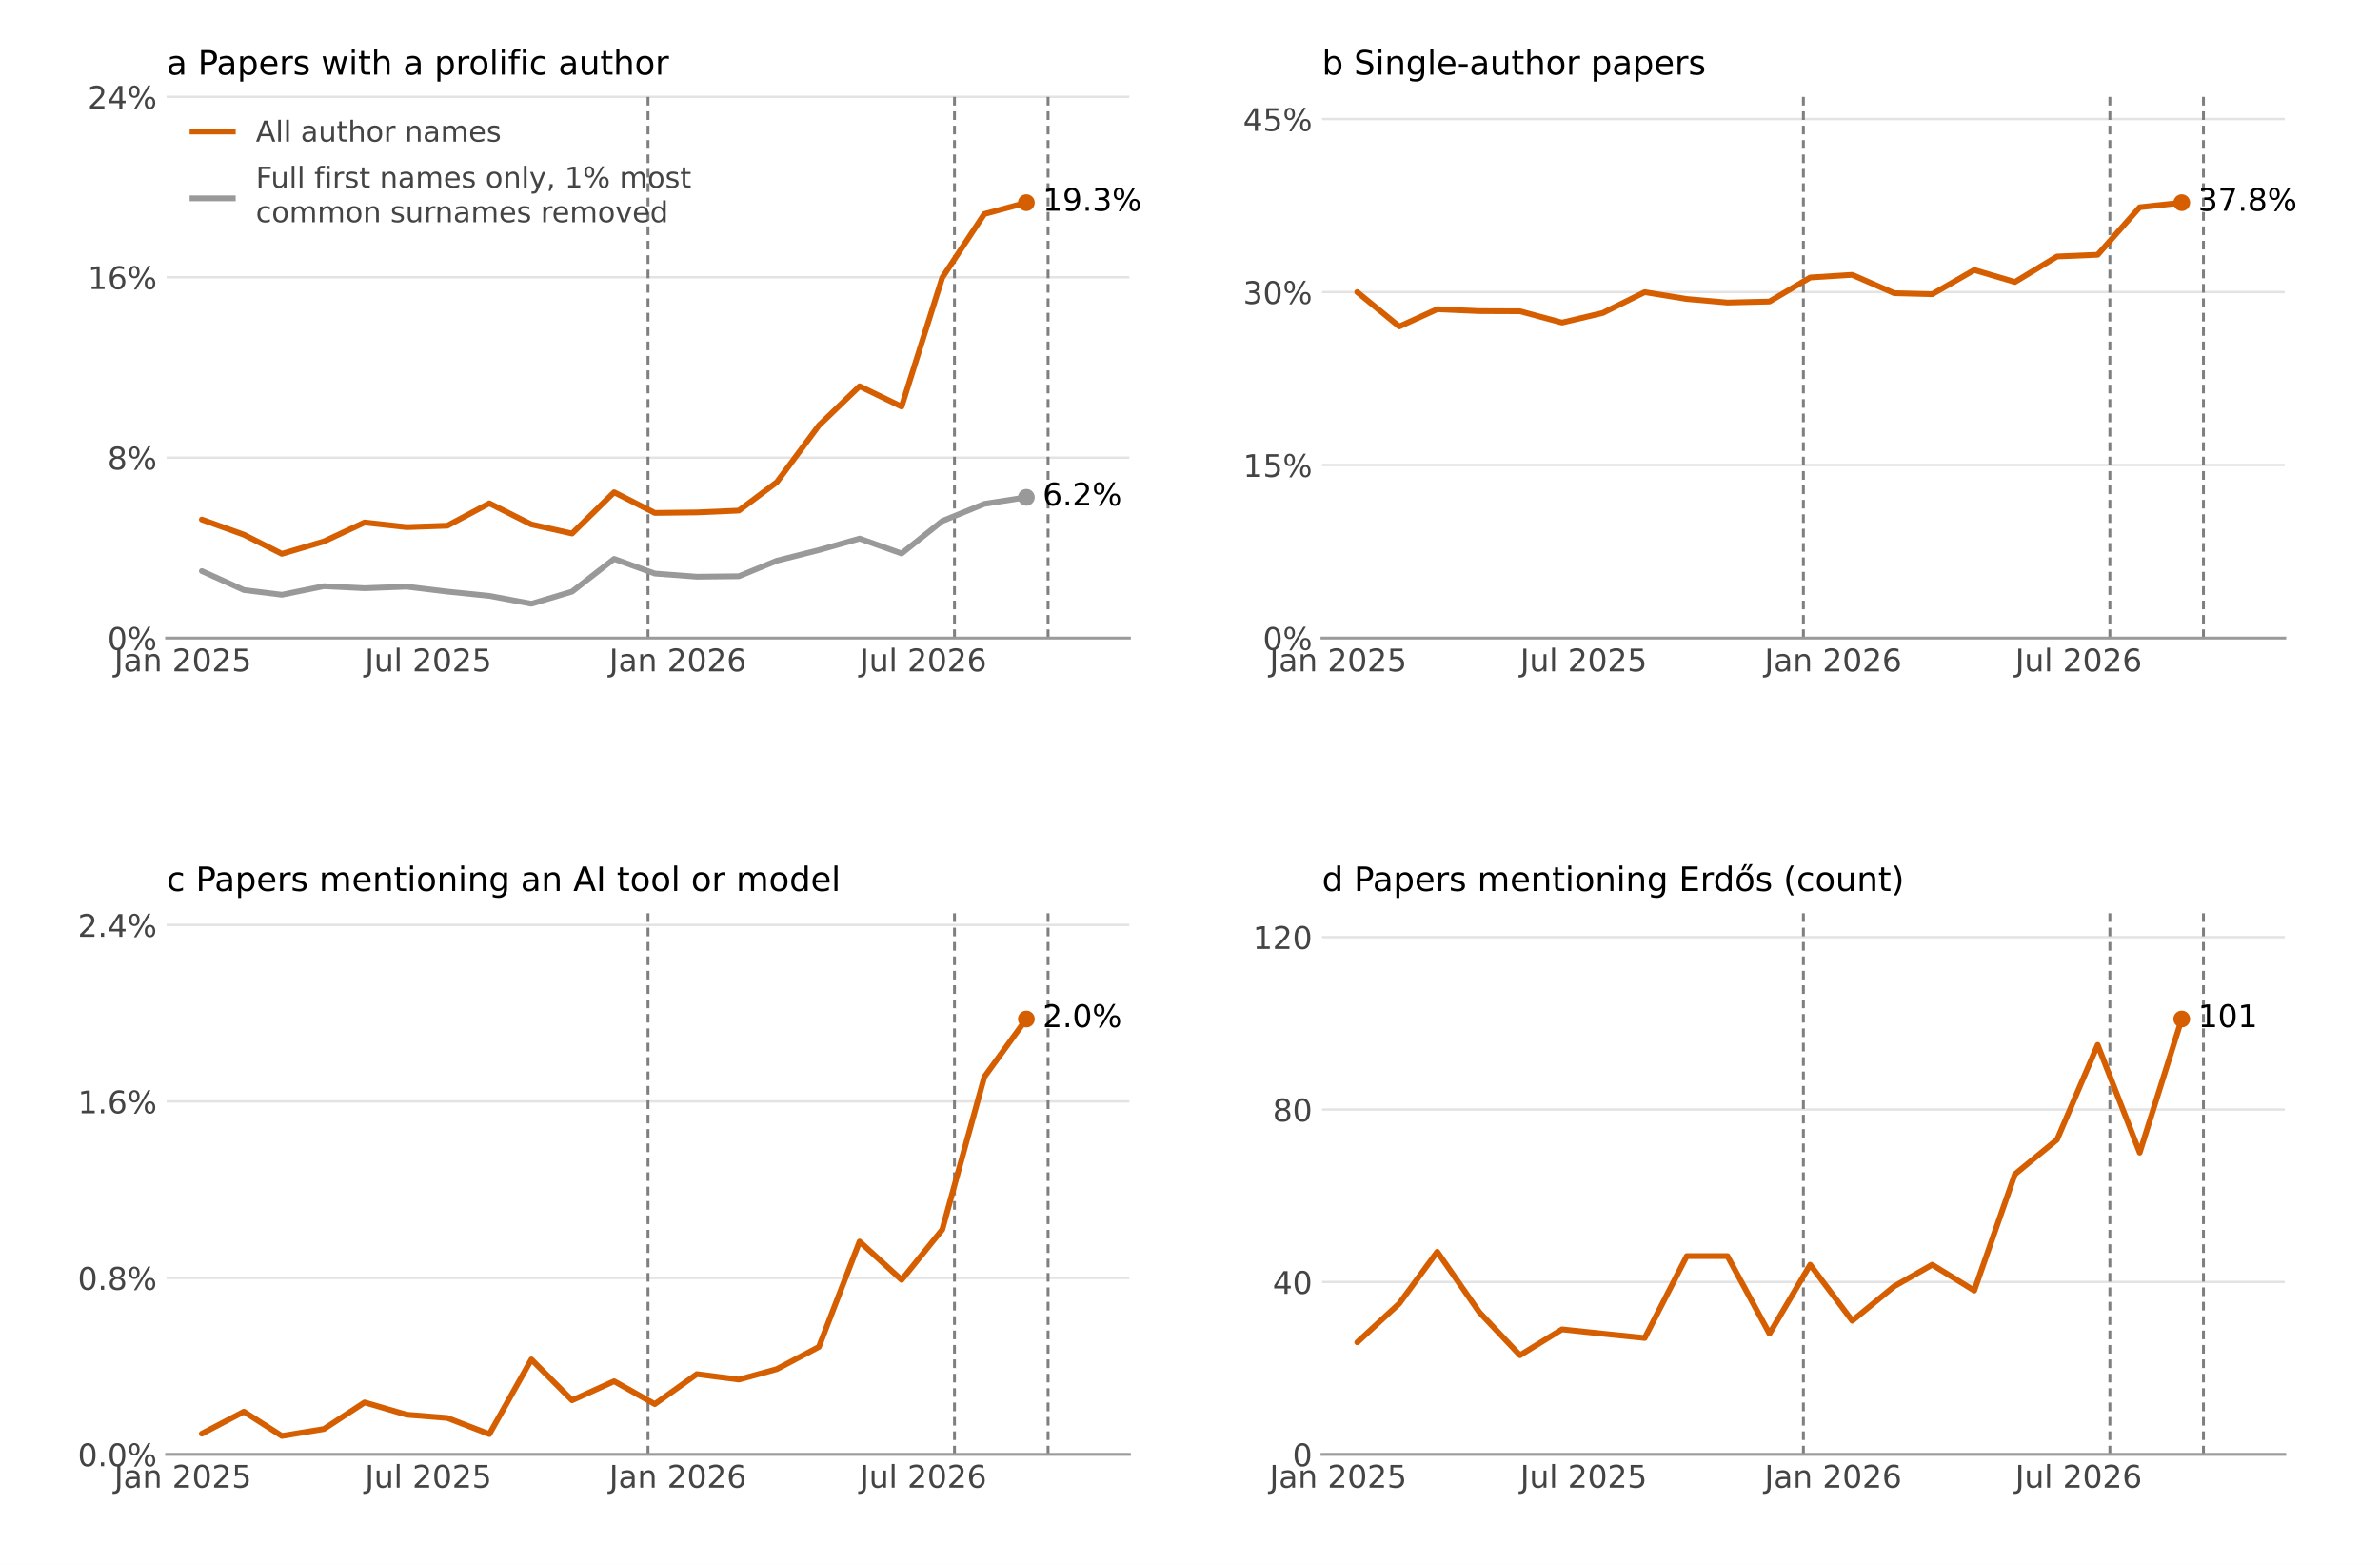
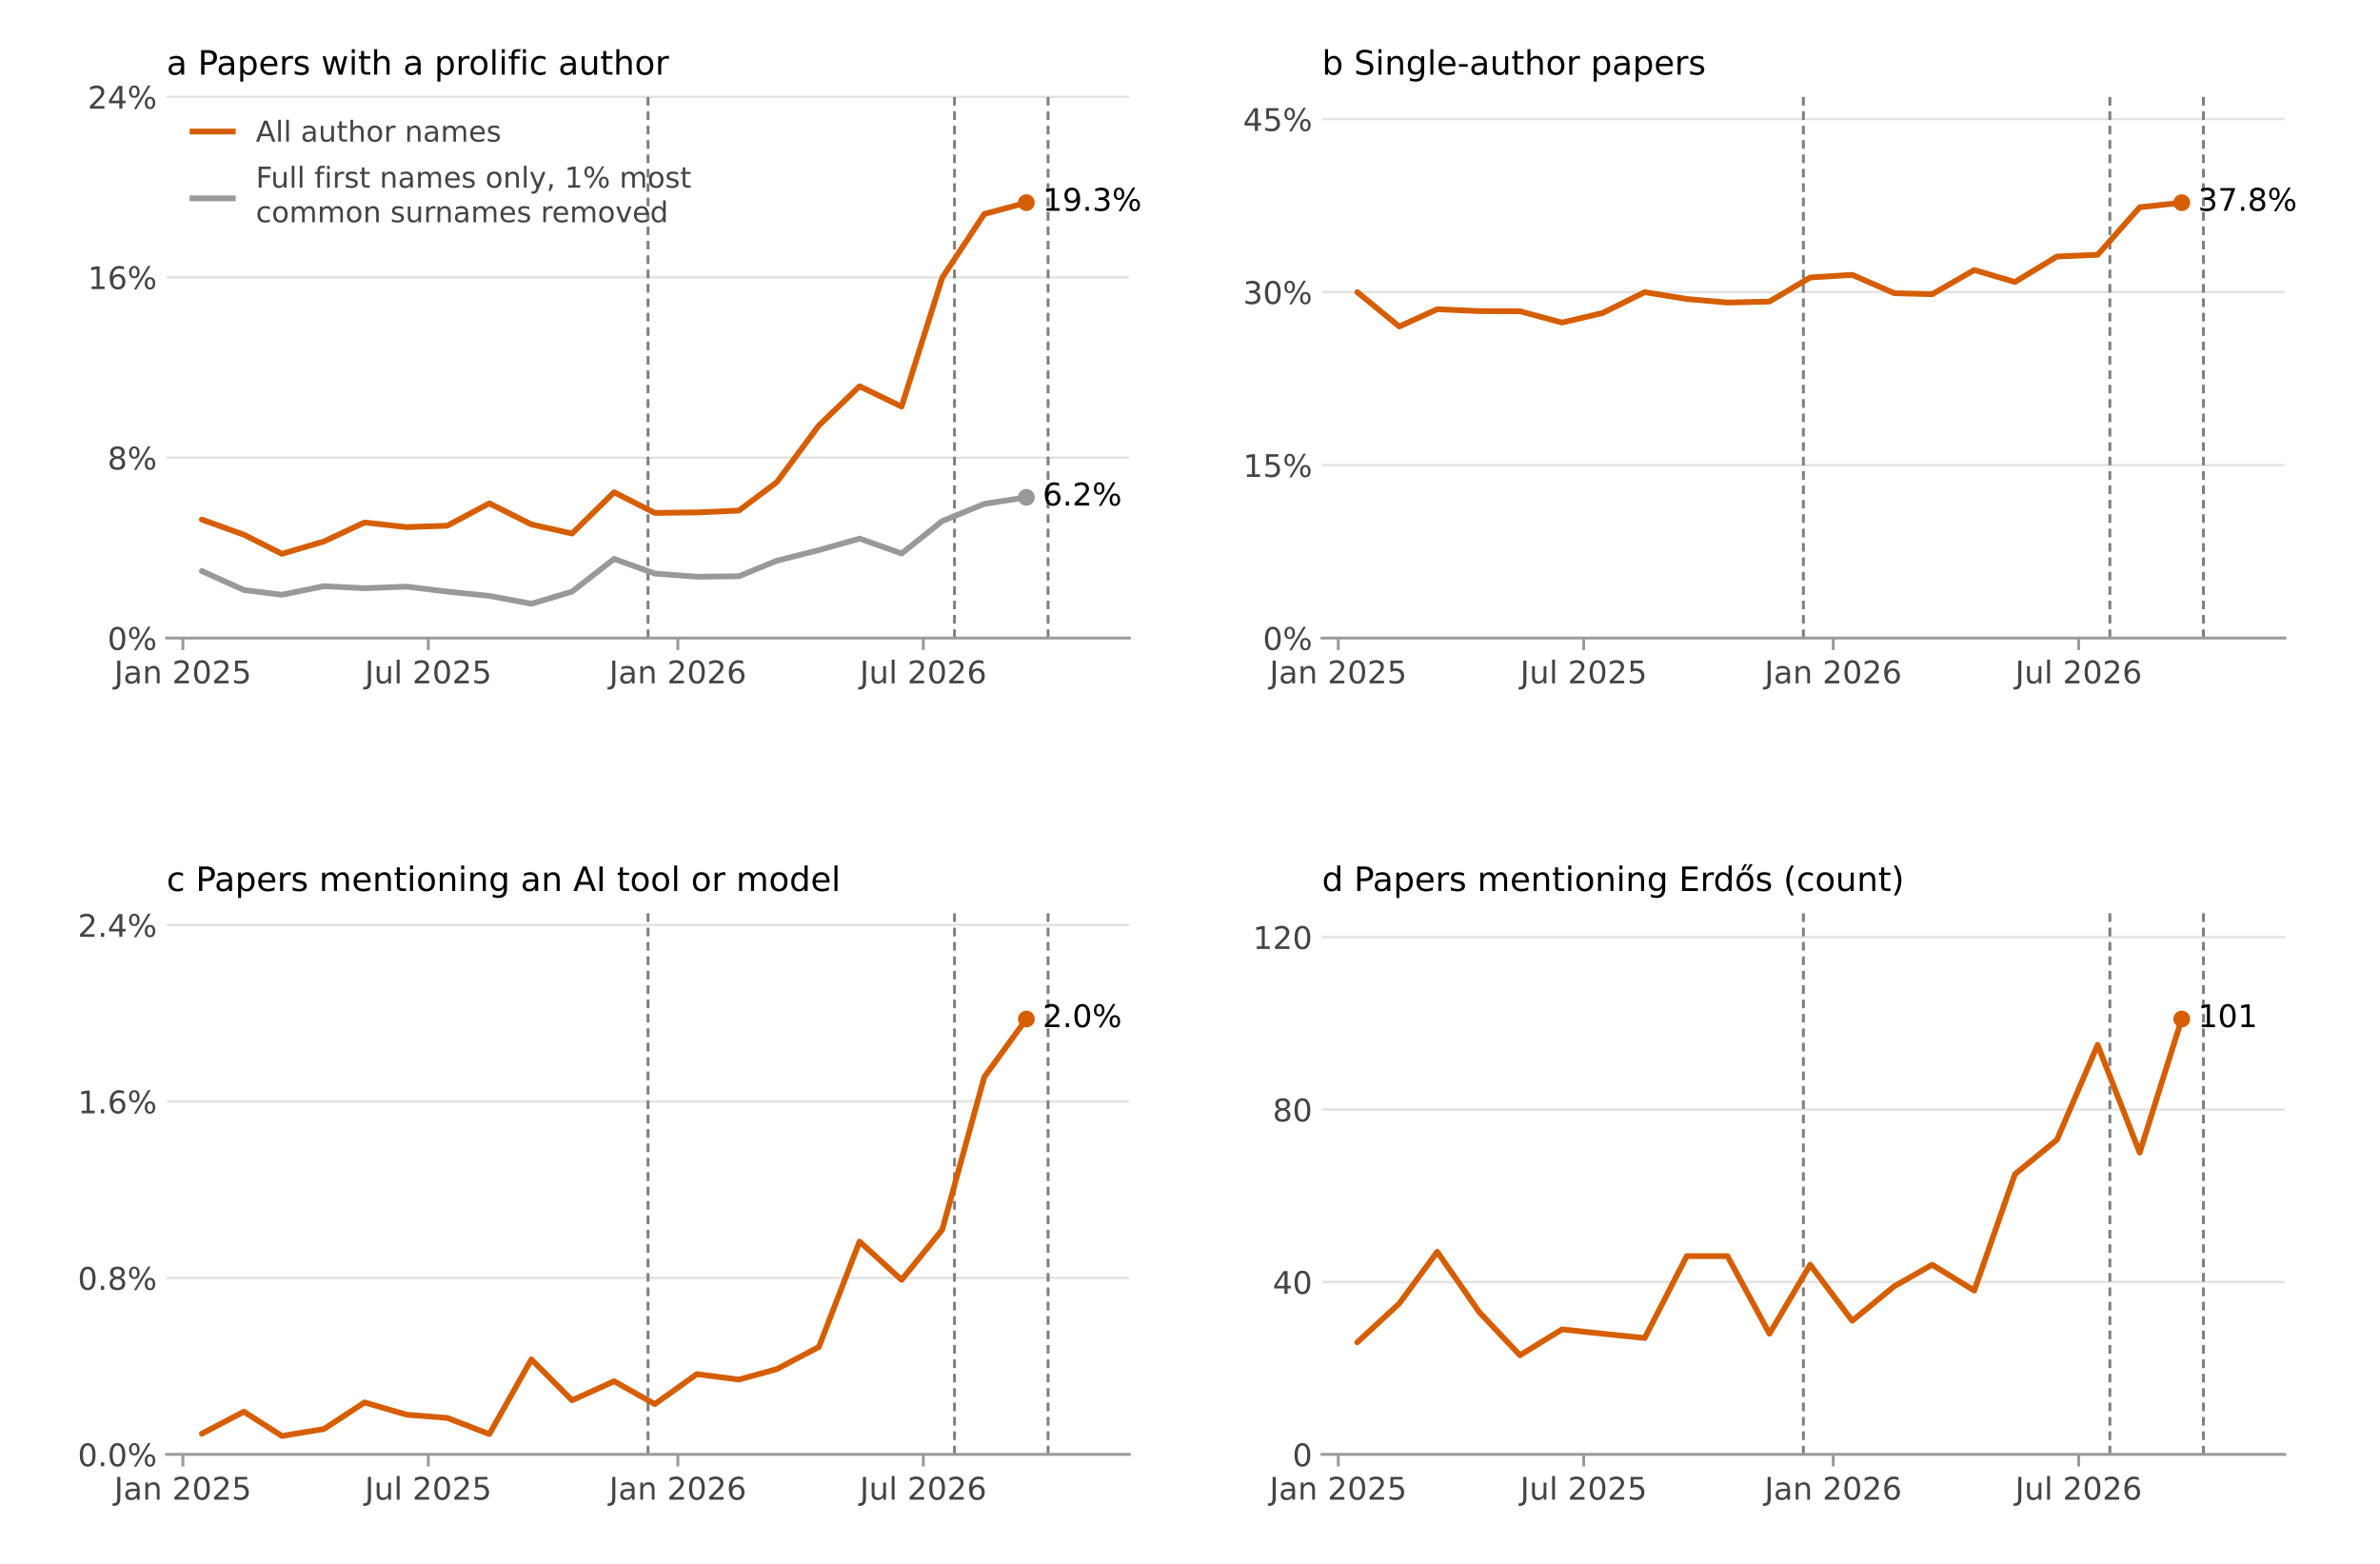
<svg xmlns="http://www.w3.org/2000/svg" xmlns:xlink="http://www.w3.org/1999/xlink" width="496.063pt" height="325.984pt" viewBox="0 0 496.063 325.984" version="1.1">
  <defs>
    <style type="text/css">*{stroke-linejoin: round; stroke-linecap: butt}</style>
  </defs>
  <g id="figure_1">
    <g id="patch_1">
      <path d="M 0 325.984  L 496.063 325.984  L 496.063 0  L 0 0  z " style="fill: #ffffff" />
    </g>
    <g id="axes_1">
      <g id="patch_2">
        <path d="M 34.724 133.002  L 235.404 133.002  L 235.404 19.559  L 34.724 19.559  z " style="fill: #ffffff" />
      </g>
      <g id="matplotlib.axis_1">
        <g id="xtick_1">
-           <g id="line2d_1" />
+           <g id="line2d_1">
+             <defs>
+               <path id="mb145ec603e" d="M 0 0  L 0 2.5  " style="stroke: #9a9a9a; stroke-width: 0.6" />
+             </defs>
+             <g>
+               <use xlink:href="#mb145ec603e" x="38.116" y="133.002" style="fill: #9a9a9a; stroke: #9a9a9a; stroke-width: 0.6" />
+             </g>
+           </g>
          <g id="text_1">
-             <text style="font-size: 6.5px; font-family: 'DejaVu Sans'; text-anchor: middle; fill: #444444" x="38.116" y="139.94" transform="rotate(-0 38.11619 139.9401)">Jan 2025</text>
+             <text style="font-size: 6.5px; font-family: 'DejaVu Sans'; text-anchor: middle; fill: #444444" x="38.116" y="142.44" transform="rotate(-0 38.11619 142.4401)">Jan 2025</text>
          </g>
        </g>
        <g id="xtick_2">
-           <g id="line2d_2" />
+           <g id="line2d_2">
+             <g>
+               <use xlink:href="#mb145ec603e" x="89.275" y="133.002" style="fill: #9a9a9a; stroke: #9a9a9a; stroke-width: 0.6" />
+             </g>
+           </g>
          <g id="text_2">
-             <text style="font-size: 6.5px; font-family: 'DejaVu Sans'; text-anchor: middle; fill: #444444" x="89.275" y="139.941" transform="rotate(-0 89.27546 139.9406)">Jul 2025</text>
+             <text style="font-size: 6.5px; font-family: 'DejaVu Sans'; text-anchor: middle; fill: #444444" x="89.275" y="142.441" transform="rotate(-0 89.27546 142.4406)">Jul 2025</text>
          </g>
        </g>
        <g id="xtick_3">
-           <g id="line2d_3" />
+           <g id="line2d_3">
+             <g>
+               <use xlink:href="#mb145ec603e" x="141.283" y="133.002" style="fill: #9a9a9a; stroke: #9a9a9a; stroke-width: 0.6" />
+             </g>
+           </g>
          <g id="text_3">
-             <text style="font-size: 6.5px; font-family: 'DejaVu Sans'; text-anchor: middle; fill: #444444" x="141.283" y="139.94" transform="rotate(-0 141.2827 139.9401)">Jan 2026</text>
+             <text style="font-size: 6.5px; font-family: 'DejaVu Sans'; text-anchor: middle; fill: #444444" x="141.283" y="142.44" transform="rotate(-0 141.2827 142.4401)">Jan 2026</text>
          </g>
        </g>
        <g id="xtick_4">
-           <g id="line2d_4" />
+           <g id="line2d_4">
+             <g>
+               <use xlink:href="#mb145ec603e" x="192.442" y="133.002" style="fill: #9a9a9a; stroke: #9a9a9a; stroke-width: 0.6" />
+             </g>
+           </g>
          <g id="text_4">
-             <text style="font-size: 6.5px; font-family: 'DejaVu Sans'; text-anchor: middle; fill: #444444" x="192.442" y="139.941" transform="rotate(-0 192.442 139.9406)">Jul 2026</text>
+             <text style="font-size: 6.5px; font-family: 'DejaVu Sans'; text-anchor: middle; fill: #444444" x="192.442" y="142.441" transform="rotate(-0 192.442 142.4406)">Jul 2026</text>
          </g>
        </g>
      </g>
      <g id="matplotlib.axis_2">
        <g id="ytick_1">
          <g id="line2d_5">
-             <path d="M 34.724 133.002  L 235.404 133.002  " clip-path="url(#pfd38fee53c)" style="fill: none; stroke: #e3e3e3; stroke-width: 0.5; stroke-linecap: square" />
+             <path d="M 34.724 133.002  L 235.404 133.002  " clip-path="url(#p2a9b60f272)" style="fill: none; stroke: #e3e3e3; stroke-width: 0.5; stroke-linecap: square" />
          </g>
          <g id="line2d_6" />
          <g id="text_5">
            <text style="font-size: 6.5px; font-family: 'DejaVu Sans'; text-anchor: end; fill: #444444" x="32.724" y="135.471" transform="rotate(-0 32.72441 135.4708)">0%</text>
          </g>
        </g>
        <g id="ytick_2">
          <g id="line2d_7">
-             <path d="M 34.724 95.395  L 235.404 95.395  " clip-path="url(#pfd38fee53c)" style="fill: none; stroke: #e3e3e3; stroke-width: 0.5; stroke-linecap: square" />
+             <path d="M 34.724 95.395  L 235.404 95.395  " clip-path="url(#p2a9b60f272)" style="fill: none; stroke: #e3e3e3; stroke-width: 0.5; stroke-linecap: square" />
          </g>
          <g id="line2d_8" />
          <g id="text_6">
            <text style="font-size: 6.5px; font-family: 'DejaVu Sans'; text-anchor: end; fill: #444444" x="32.724" y="97.865" transform="rotate(-0 32.72441 97.86469)">8%</text>
          </g>
        </g>
        <g id="ytick_3">
          <g id="line2d_9">
-             <path d="M 34.724 57.789  L 235.404 57.789  " clip-path="url(#pfd38fee53c)" style="fill: none; stroke: #e3e3e3; stroke-width: 0.5; stroke-linecap: square" />
+             <path d="M 34.724 57.789  L 235.404 57.789  " clip-path="url(#p2a9b60f272)" style="fill: none; stroke: #e3e3e3; stroke-width: 0.5; stroke-linecap: square" />
          </g>
          <g id="line2d_10" />
          <g id="text_7">
            <text style="font-size: 6.5px; font-family: 'DejaVu Sans'; text-anchor: end; fill: #444444" x="32.724" y="60.259" transform="rotate(-0 32.72441 60.25856)">16%</text>
          </g>
        </g>
        <g id="ytick_4">
          <g id="line2d_11">
-             <path d="M 34.724 20.183  L 235.404 20.183  " clip-path="url(#pfd38fee53c)" style="fill: none; stroke: #e3e3e3; stroke-width: 0.5; stroke-linecap: square" />
+             <path d="M 34.724 20.183  L 235.404 20.183  " clip-path="url(#p2a9b60f272)" style="fill: none; stroke: #e3e3e3; stroke-width: 0.5; stroke-linecap: square" />
          </g>
          <g id="line2d_12" />
          <g id="text_8">
            <text style="font-size: 6.5px; font-family: 'DejaVu Sans'; text-anchor: end; fill: #444444" x="32.724" y="22.652" transform="rotate(-0 32.72441 22.65244)">24%</text>
          </g>
        </g>
      </g>
      <g id="line2d_13">
-         <path d="M 135.064 133.002  L 135.064 19.559  " clip-path="url(#pfd38fee53c)" style="fill: none; stroke-dasharray: 1.8,1.2; stroke-dashoffset: 0; stroke: #7f7f7f; stroke-width: 0.6" />
+         <path d="M 135.064 133.002  L 135.064 19.559  " clip-path="url(#p2a9b60f272)" style="fill: none; stroke-dasharray: 1.8,1.2; stroke-dashoffset: 0; stroke: #7f7f7f; stroke-width: 0.6" />
      </g>
      <g id="line2d_14">
-         <path d="M 198.943 133.002  L 198.943 19.559  " clip-path="url(#pfd38fee53c)" style="fill: none; stroke-dasharray: 1.8,1.2; stroke-dashoffset: 0; stroke: #7f7f7f; stroke-width: 0.6" />
+         <path d="M 198.943 133.002  L 198.943 19.559  " clip-path="url(#p2a9b60f272)" style="fill: none; stroke-dasharray: 1.8,1.2; stroke-dashoffset: 0; stroke: #7f7f7f; stroke-width: 0.6" />
      </g>
      <g id="line2d_15">
-         <path d="M 218.446 133.002  L 218.446 19.559  " clip-path="url(#pfd38fee53c)" style="fill: none; stroke-dasharray: 1.8,1.2; stroke-dashoffset: 0; stroke: #7f7f7f; stroke-width: 0.6" />
+         <path d="M 218.446 133.002  L 218.446 19.559  " clip-path="url(#p2a9b60f272)" style="fill: none; stroke-dasharray: 1.8,1.2; stroke-dashoffset: 0; stroke: #7f7f7f; stroke-width: 0.6" />
      </g>
      <g id="patch_3">
        <path d="M 34.724 133.002  L 235.404 133.002  " style="fill: none; stroke: #9a9a9a; stroke-width: 0.6; stroke-linejoin: miter; stroke-linecap: square" />
      </g>
      <g id="line2d_16">
-         <path d="M 42.073 108.299  L 50.835 111.455  L 58.749 115.446  L 67.512 112.863  L 75.991 108.909  L 84.753 109.878  L 93.233 109.582  L 101.995 104.918  L 110.757 109.313  L 119.236 111.21  L 127.998 102.607  L 136.478 106.919  L 145.24 106.813  L 154.002 106.429  L 161.916 100.501  L 170.678 88.685  L 179.157 80.519  L 187.92 84.754  L 196.399 57.864  L 205.161 44.608  L 213.923 42.248  " clip-path="url(#pfd38fee53c)" style="fill: none; stroke: #d55e00; stroke-width: 1.2; stroke-linecap: round" />
+         <path d="M 42.073 108.299  L 50.835 111.455  L 58.749 115.446  L 67.512 112.863  L 75.991 108.909  L 84.753 109.878  L 93.233 109.582  L 101.995 104.918  L 110.757 109.313  L 119.236 111.21  L 127.998 102.607  L 136.478 106.919  L 145.24 106.813  L 154.002 106.429  L 161.916 100.501  L 170.678 88.685  L 179.157 80.519  L 187.92 84.754  L 196.399 57.864  L 205.161 44.608  L 213.923 42.248  " clip-path="url(#p2a9b60f272)" style="fill: none; stroke: #d55e00; stroke-width: 1.2; stroke-linecap: round" />
      </g>
      <g id="text_9">
        <text style="font-size: 6.5px; font-family: 'DejaVu Sans'; text-anchor: start" x="217.315" y="43.936" transform="rotate(-0 217.315 43.93604)">19.3%</text>
      </g>
      <g id="line2d_17">
-         <path d="M 42.073 119.04  L 50.835 122.989  L 58.749 123.976  L 67.512 122.19  L 75.991 122.613  L 84.753 122.284  L 93.233 123.318  L 101.995 124.211  L 110.757 125.856  L 119.236 123.318  L 127.998 116.502  L 136.478 119.557  L 145.24 120.215  L 154.002 120.121  L 161.916 116.878  L 170.678 114.669  L 179.157 112.271  L 187.92 115.374  L 196.399 108.605  L 205.161 105.032  L 213.923 103.669  " clip-path="url(#pfd38fee53c)" style="fill: none; stroke: #999999; stroke-width: 1.2; stroke-linecap: round" />
+         <path d="M 42.073 119.04  L 50.835 122.989  L 58.749 123.976  L 67.512 122.19  L 75.991 122.613  L 84.753 122.284  L 93.233 123.318  L 101.995 124.211  L 110.757 125.856  L 119.236 123.318  L 127.998 116.502  L 136.478 119.557  L 145.24 120.215  L 154.002 120.121  L 161.916 116.878  L 170.678 114.669  L 179.157 112.271  L 187.92 115.374  L 196.399 108.605  L 205.161 105.032  L 213.923 103.669  " clip-path="url(#p2a9b60f272)" style="fill: none; stroke: #999999; stroke-width: 1.2; stroke-linecap: round" />
      </g>
      <g id="text_10">
        <text style="font-size: 6.5px; font-family: 'DejaVu Sans'; text-anchor: start" x="217.315" y="105.357" transform="rotate(-0 217.315 105.3573)">6.2%</text>
      </g>
      <g id="text_11">
        <text style="font-size: 7px; font-family: 'DejaVu Sans'; text-anchor: start" x="34.724" y="15.559" transform="rotate(-0 34.72441 15.55906)">a   Papers with a prolific author</text>
      </g>
      <g id="line2d_18">
        <defs>
-           <path id="me2bad221ca" d="M 0 1.25  C 0.332 1.25 0.649 1.118 0.884 0.884  C 1.118 0.649 1.25 0.332 1.25 0  C 1.25 -0.332 1.118 -0.649 0.884 -0.884  C 0.649 -1.118 0.332 -1.25 0 -1.25  C -0.332 -1.25 -0.649 -1.118 -0.884 -0.884  C -1.118 -0.649 -1.25 -0.332 -1.25 0  C -1.25 0.332 -1.118 0.649 -0.884 0.884  C -0.649 1.118 -0.332 1.25 0 1.25  z " style="stroke: #d55e00" />
+           <path id="m0146c474c5" d="M 0 1.25  C 0.332 1.25 0.649 1.118 0.884 0.884  C 1.118 0.649 1.25 0.332 1.25 0  C 1.25 -0.332 1.118 -0.649 0.884 -0.884  C 0.649 -1.118 0.332 -1.25 0 -1.25  C -0.332 -1.25 -0.649 -1.118 -0.884 -0.884  C -1.118 -0.649 -1.25 -0.332 -1.25 0  C -1.25 0.332 -1.118 0.649 -0.884 0.884  C -0.649 1.118 -0.332 1.25 0 1.25  z " style="stroke: #d55e00" />
        </defs>
-         <g clip-path="url(#pfd38fee53c)">
-           <use xlink:href="#me2bad221ca" x="213.923" y="42.248" style="fill: #d55e00; stroke: #d55e00" />
+         <g clip-path="url(#p2a9b60f272)">
+           <use xlink:href="#m0146c474c5" x="213.923" y="42.248" style="fill: #d55e00; stroke: #d55e00" />
        </g>
      </g>
      <g id="line2d_19">
        <defs>
-           <path id="m6ec085bc43" d="M 0 1.25  C 0.332 1.25 0.649 1.118 0.884 0.884  C 1.118 0.649 1.25 0.332 1.25 0  C 1.25 -0.332 1.118 -0.649 0.884 -0.884  C 0.649 -1.118 0.332 -1.25 0 -1.25  C -0.332 -1.25 -0.649 -1.118 -0.884 -0.884  C -1.118 -0.649 -1.25 -0.332 -1.25 0  C -1.25 0.332 -1.118 0.649 -0.884 0.884  C -0.649 1.118 -0.332 1.25 0 1.25  z " style="stroke: #999999" />
+           <path id="mc1e026c126" d="M 0 1.25  C 0.332 1.25 0.649 1.118 0.884 0.884  C 1.118 0.649 1.25 0.332 1.25 0  C 1.25 -0.332 1.118 -0.649 0.884 -0.884  C 0.649 -1.118 0.332 -1.25 0 -1.25  C -0.332 -1.25 -0.649 -1.118 -0.884 -0.884  C -1.118 -0.649 -1.25 -0.332 -1.25 0  C -1.25 0.332 -1.118 0.649 -0.884 0.884  C -0.649 1.118 -0.332 1.25 0 1.25  z " style="stroke: #999999" />
        </defs>
-         <g clip-path="url(#pfd38fee53c)">
-           <use xlink:href="#m6ec085bc43" x="213.923" y="103.669" style="fill: #999999; stroke: #999999" />
+         <g clip-path="url(#p2a9b60f272)">
+           <use xlink:href="#mc1e026c126" x="213.923" y="103.669" style="fill: #999999; stroke: #999999" />
        </g>
      </g>
      <g id="legend_1">
        <g id="line2d_20">
          <path d="M 40.124 27.418  L 44.324 27.418  L 48.524 27.418  " style="fill: none; stroke: #d55e00; stroke-width: 1.2; stroke-linecap: square" />
        </g>
        <g id="text_12">
          <text style="font-size: 6px; font-family: 'DejaVu Sans'; text-anchor: start; fill: #444444" x="53.324" y="29.518" transform="rotate(-0 53.32441 29.51812)">All author names</text>
        </g>
        <g id="line2d_21">
          <path d="M 40.124 41.341  L 44.324 41.341  L 48.524 41.341  " style="fill: none; stroke: #999999; stroke-width: 1.2; stroke-linecap: square" />
        </g>
        <g id="text_13">
          <text style="font-size: 6px; font-family: 'DejaVu Sans'; fill: #444444" transform="translate(53.32441 39.11917)">Full first names only, 1% most</text>
          <text style="font-size: 6px; font-family: 'DejaVu Sans'; fill: #444444" transform="translate(53.32441 46.32081)">common surnames removed</text>
        </g>
      </g>
    </g>
    <g id="axes_2">
      <g id="patch_4">
        <path d="M 275.54 133.002  L 476.22 133.002  L 476.22 19.559  L 275.54 19.559  z " style="fill: #ffffff" />
      </g>
      <g id="matplotlib.axis_3">
        <g id="xtick_5">
-           <g id="line2d_22" />
+           <g id="line2d_22">
+             <g>
+               <use xlink:href="#mb145ec603e" x="278.932" y="133.002" style="fill: #9a9a9a; stroke: #9a9a9a; stroke-width: 0.6" />
+             </g>
+           </g>
          <g id="text_14">
-             <text style="font-size: 6.5px; font-family: 'DejaVu Sans'; text-anchor: middle; fill: #444444" x="278.932" y="139.94" transform="rotate(-0 278.9322 139.9401)">Jan 2025</text>
+             <text style="font-size: 6.5px; font-family: 'DejaVu Sans'; text-anchor: middle; fill: #444444" x="278.932" y="142.44" transform="rotate(-0 278.9322 142.4401)">Jan 2025</text>
          </g>
        </g>
        <g id="xtick_6">
-           <g id="line2d_23" />
+           <g id="line2d_23">
+             <g>
+               <use xlink:href="#mb145ec603e" x="330.091" y="133.002" style="fill: #9a9a9a; stroke: #9a9a9a; stroke-width: 0.6" />
+             </g>
+           </g>
          <g id="text_15">
-             <text style="font-size: 6.5px; font-family: 'DejaVu Sans'; text-anchor: middle; fill: #444444" x="330.091" y="139.941" transform="rotate(-0 330.0915 139.9406)">Jul 2025</text>
+             <text style="font-size: 6.5px; font-family: 'DejaVu Sans'; text-anchor: middle; fill: #444444" x="330.091" y="142.441" transform="rotate(-0 330.0915 142.4406)">Jul 2025</text>
          </g>
        </g>
        <g id="xtick_7">
-           <g id="line2d_24" />
+           <g id="line2d_24">
+             <g>
+               <use xlink:href="#mb145ec603e" x="382.099" y="133.002" style="fill: #9a9a9a; stroke: #9a9a9a; stroke-width: 0.6" />
+             </g>
+           </g>
          <g id="text_16">
-             <text style="font-size: 6.5px; font-family: 'DejaVu Sans'; text-anchor: middle; fill: #444444" x="382.099" y="139.94" transform="rotate(-0 382.0987 139.9401)">Jan 2026</text>
+             <text style="font-size: 6.5px; font-family: 'DejaVu Sans'; text-anchor: middle; fill: #444444" x="382.099" y="142.44" transform="rotate(-0 382.0987 142.4401)">Jan 2026</text>
          </g>
        </g>
        <g id="xtick_8">
-           <g id="line2d_25" />
+           <g id="line2d_25">
+             <g>
+               <use xlink:href="#mb145ec603e" x="433.258" y="133.002" style="fill: #9a9a9a; stroke: #9a9a9a; stroke-width: 0.6" />
+             </g>
+           </g>
          <g id="text_17">
-             <text style="font-size: 6.5px; font-family: 'DejaVu Sans'; text-anchor: middle; fill: #444444" x="433.258" y="139.941" transform="rotate(-0 433.258 139.9406)">Jul 2026</text>
+             <text style="font-size: 6.5px; font-family: 'DejaVu Sans'; text-anchor: middle; fill: #444444" x="433.258" y="142.441" transform="rotate(-0 433.258 142.4406)">Jul 2026</text>
          </g>
        </g>
      </g>
      <g id="matplotlib.axis_4">
        <g id="ytick_5">
          <g id="line2d_26">
-             <path d="M 275.54 133.002  L 476.22 133.002  " clip-path="url(#p31a683a419)" style="fill: none; stroke: #e3e3e3; stroke-width: 0.5; stroke-linecap: square" />
+             <path d="M 275.54 133.002  L 476.22 133.002  " clip-path="url(#p589aa2246a)" style="fill: none; stroke: #e3e3e3; stroke-width: 0.5; stroke-linecap: square" />
          </g>
          <g id="line2d_27" />
          <g id="text_18">
            <text style="font-size: 6.5px; font-family: 'DejaVu Sans'; text-anchor: end; fill: #444444" x="273.54" y="135.471" transform="rotate(-0 273.5404 135.4708)">0%</text>
          </g>
        </g>
        <g id="ytick_6">
          <g id="line2d_28">
-             <path d="M 275.54 96.942  L 476.22 96.942  " clip-path="url(#p31a683a419)" style="fill: none; stroke: #e3e3e3; stroke-width: 0.5; stroke-linecap: square" />
+             <path d="M 275.54 96.942  L 476.22 96.942  " clip-path="url(#p589aa2246a)" style="fill: none; stroke: #e3e3e3; stroke-width: 0.5; stroke-linecap: square" />
          </g>
          <g id="line2d_29" />
          <g id="text_19">
            <text style="font-size: 6.5px; font-family: 'DejaVu Sans'; text-anchor: end; fill: #444444" x="273.54" y="99.411" transform="rotate(-0 273.5404 99.41076)">15%</text>
          </g>
        </g>
        <g id="ytick_7">
          <g id="line2d_30">
-             <path d="M 275.54 60.881  L 476.22 60.881  " clip-path="url(#p31a683a419)" style="fill: none; stroke: #e3e3e3; stroke-width: 0.5; stroke-linecap: square" />
+             <path d="M 275.54 60.881  L 476.22 60.881  " clip-path="url(#p589aa2246a)" style="fill: none; stroke: #e3e3e3; stroke-width: 0.5; stroke-linecap: square" />
          </g>
          <g id="line2d_31" />
          <g id="text_20">
            <text style="font-size: 6.5px; font-family: 'DejaVu Sans'; text-anchor: end; fill: #444444" x="273.54" y="63.351" transform="rotate(-0 273.5404 63.3507)">30%</text>
          </g>
        </g>
        <g id="ytick_8">
          <g id="line2d_32">
-             <path d="M 275.54 24.821  L 476.22 24.821  " clip-path="url(#p31a683a419)" style="fill: none; stroke: #e3e3e3; stroke-width: 0.5; stroke-linecap: square" />
+             <path d="M 275.54 24.821  L 476.22 24.821  " clip-path="url(#p589aa2246a)" style="fill: none; stroke: #e3e3e3; stroke-width: 0.5; stroke-linecap: square" />
          </g>
          <g id="line2d_33" />
          <g id="text_21">
            <text style="font-size: 6.5px; font-family: 'DejaVu Sans'; text-anchor: end; fill: #444444" x="273.54" y="27.291" transform="rotate(-0 273.5404 27.29065)">45%</text>
          </g>
        </g>
      </g>
      <g id="line2d_34">
-         <path d="M 375.88 133.002  L 375.88 19.559  " clip-path="url(#p31a683a419)" style="fill: none; stroke-dasharray: 1.8,1.2; stroke-dashoffset: 0; stroke: #7f7f7f; stroke-width: 0.6" />
+         <path d="M 375.88 133.002  L 375.88 19.559  " clip-path="url(#p589aa2246a)" style="fill: none; stroke-dasharray: 1.8,1.2; stroke-dashoffset: 0; stroke: #7f7f7f; stroke-width: 0.6" />
      </g>
      <g id="line2d_35">
-         <path d="M 439.759 133.002  L 439.759 19.559  " clip-path="url(#p31a683a419)" style="fill: none; stroke-dasharray: 1.8,1.2; stroke-dashoffset: 0; stroke: #7f7f7f; stroke-width: 0.6" />
+         <path d="M 439.759 133.002  L 439.759 19.559  " clip-path="url(#p589aa2246a)" style="fill: none; stroke-dasharray: 1.8,1.2; stroke-dashoffset: 0; stroke: #7f7f7f; stroke-width: 0.6" />
      </g>
      <g id="line2d_36">
-         <path d="M 459.262 133.002  L 459.262 19.559  " clip-path="url(#p31a683a419)" style="fill: none; stroke-dasharray: 1.8,1.2; stroke-dashoffset: 0; stroke: #7f7f7f; stroke-width: 0.6" />
+         <path d="M 459.262 133.002  L 459.262 19.559  " clip-path="url(#p589aa2246a)" style="fill: none; stroke-dasharray: 1.8,1.2; stroke-dashoffset: 0; stroke: #7f7f7f; stroke-width: 0.6" />
      </g>
      <g id="patch_5">
        <path d="M 275.54 133.002  L 476.22 133.002  " style="fill: none; stroke: #9a9a9a; stroke-width: 0.6; stroke-linejoin: miter; stroke-linecap: square" />
      </g>
      <g id="line2d_37">
-         <path d="M 282.889 60.889  L 291.651 68.052  L 299.566 64.459  L 308.328 64.849  L 316.807 64.882  L 325.569 67.241  L 334.049 65.242  L 342.811 60.896  L 351.573 62.324  L 360.052 63.069  L 368.814 62.854  L 377.294 57.842  L 386.056 57.288  L 394.818 61.112  L 402.732 61.324  L 411.494 56.284  L 419.974 58.777  L 428.736 53.47  L 437.215 53.11  L 445.977 43.203  L 454.739 42.248  " clip-path="url(#p31a683a419)" style="fill: none; stroke: #d55e00; stroke-width: 1.2; stroke-linecap: round" />
+         <path d="M 282.889 60.889  L 291.651 68.052  L 299.566 64.459  L 308.328 64.849  L 316.807 64.882  L 325.569 67.241  L 334.049 65.242  L 342.811 60.896  L 351.573 62.324  L 360.052 63.069  L 368.814 62.854  L 377.294 57.842  L 386.056 57.288  L 394.818 61.112  L 402.732 61.324  L 411.494 56.284  L 419.974 58.777  L 428.736 53.47  L 437.215 53.11  L 445.977 43.203  L 454.739 42.248  " clip-path="url(#p589aa2246a)" style="fill: none; stroke: #d55e00; stroke-width: 1.2; stroke-linecap: round" />
      </g>
      <g id="text_22">
        <text style="font-size: 6.5px; font-family: 'DejaVu Sans'; text-anchor: start" x="458.131" y="43.936" transform="rotate(-0 458.131 43.93604)">37.8%</text>
      </g>
      <g id="text_23">
        <text style="font-size: 7px; font-family: 'DejaVu Sans'; text-anchor: start" x="275.54" y="15.559" transform="rotate(-0 275.5404 15.55906)">b   Single-author papers</text>
      </g>
      <g id="line2d_38">
-         <g clip-path="url(#p31a683a419)">
-           <use xlink:href="#me2bad221ca" x="454.739" y="42.248" style="fill: #d55e00; stroke: #d55e00" />
+         <g clip-path="url(#p589aa2246a)">
+           <use xlink:href="#m0146c474c5" x="454.739" y="42.248" style="fill: #d55e00; stroke: #d55e00" />
        </g>
      </g>
    </g>
    <g id="axes_3">
      <g id="patch_6">
        <path d="M 34.724 303.165  L 235.404 303.165  L 235.404 189.723  L 34.724 189.723  z " style="fill: #ffffff" />
      </g>
      <g id="matplotlib.axis_5">
        <g id="xtick_9">
-           <g id="line2d_39" />
+           <g id="line2d_39">
+             <g>
+               <use xlink:href="#mb145ec603e" x="38.116" y="303.165" style="fill: #9a9a9a; stroke: #9a9a9a; stroke-width: 0.6" />
+             </g>
+           </g>
          <g id="text_24">
-             <text style="font-size: 6.5px; font-family: 'DejaVu Sans'; text-anchor: middle; fill: #444444" x="38.116" y="310.104" transform="rotate(-0 38.11619 310.1038)">Jan 2025</text>
+             <text style="font-size: 6.5px; font-family: 'DejaVu Sans'; text-anchor: middle; fill: #444444" x="38.116" y="312.604" transform="rotate(-0 38.11619 312.6038)">Jan 2025</text>
          </g>
        </g>
        <g id="xtick_10">
-           <g id="line2d_40" />
+           <g id="line2d_40">
+             <g>
+               <use xlink:href="#mb145ec603e" x="89.275" y="303.165" style="fill: #9a9a9a; stroke: #9a9a9a; stroke-width: 0.6" />
+             </g>
+           </g>
          <g id="text_25">
-             <text style="font-size: 6.5px; font-family: 'DejaVu Sans'; text-anchor: middle; fill: #444444" x="89.275" y="310.104" transform="rotate(-0 89.27546 310.1043)">Jul 2025</text>
+             <text style="font-size: 6.5px; font-family: 'DejaVu Sans'; text-anchor: middle; fill: #444444" x="89.275" y="312.604" transform="rotate(-0 89.27546 312.6043)">Jul 2025</text>
          </g>
        </g>
        <g id="xtick_11">
-           <g id="line2d_41" />
+           <g id="line2d_41">
+             <g>
+               <use xlink:href="#mb145ec603e" x="141.283" y="303.165" style="fill: #9a9a9a; stroke: #9a9a9a; stroke-width: 0.6" />
+             </g>
+           </g>
          <g id="text_26">
-             <text style="font-size: 6.5px; font-family: 'DejaVu Sans'; text-anchor: middle; fill: #444444" x="141.283" y="310.104" transform="rotate(-0 141.2827 310.1038)">Jan 2026</text>
+             <text style="font-size: 6.5px; font-family: 'DejaVu Sans'; text-anchor: middle; fill: #444444" x="141.283" y="312.604" transform="rotate(-0 141.2827 312.6038)">Jan 2026</text>
          </g>
        </g>
        <g id="xtick_12">
-           <g id="line2d_42" />
+           <g id="line2d_42">
+             <g>
+               <use xlink:href="#mb145ec603e" x="192.442" y="303.165" style="fill: #9a9a9a; stroke: #9a9a9a; stroke-width: 0.6" />
+             </g>
+           </g>
          <g id="text_27">
-             <text style="font-size: 6.5px; font-family: 'DejaVu Sans'; text-anchor: middle; fill: #444444" x="192.442" y="310.104" transform="rotate(-0 192.442 310.1043)">Jul 2026</text>
+             <text style="font-size: 6.5px; font-family: 'DejaVu Sans'; text-anchor: middle; fill: #444444" x="192.442" y="312.604" transform="rotate(-0 192.442 312.6043)">Jul 2026</text>
          </g>
        </g>
      </g>
      <g id="matplotlib.axis_6">
        <g id="ytick_9">
          <g id="line2d_43">
-             <path d="M 34.724 303.165  L 235.404 303.165  " clip-path="url(#pf2067f72d5)" style="fill: none; stroke: #e3e3e3; stroke-width: 0.5; stroke-linecap: square" />
+             <path d="M 34.724 303.165  L 235.404 303.165  " clip-path="url(#p5d22ebffd4)" style="fill: none; stroke: #e3e3e3; stroke-width: 0.5; stroke-linecap: square" />
          </g>
          <g id="line2d_44" />
          <g id="text_28">
            <text style="font-size: 6.5px; font-family: 'DejaVu Sans'; text-anchor: end; fill: #444444" x="32.724" y="305.635" transform="rotate(-0 32.72441 305.6346)">0.0%</text>
          </g>
        </g>
        <g id="ytick_10">
          <g id="line2d_45">
-             <path d="M 34.724 266.38  L 235.404 266.38  " clip-path="url(#pf2067f72d5)" style="fill: none; stroke: #e3e3e3; stroke-width: 0.5; stroke-linecap: square" />
+             <path d="M 34.724 266.38  L 235.404 266.38  " clip-path="url(#p5d22ebffd4)" style="fill: none; stroke: #e3e3e3; stroke-width: 0.5; stroke-linecap: square" />
          </g>
          <g id="line2d_46" />
          <g id="text_29">
            <text style="font-size: 6.5px; font-family: 'DejaVu Sans'; text-anchor: end; fill: #444444" x="32.724" y="268.849" transform="rotate(-0 32.72441 268.849)">0.8%</text>
          </g>
        </g>
        <g id="ytick_11">
          <g id="line2d_47">
-             <path d="M 34.724 229.594  L 235.404 229.594  " clip-path="url(#pf2067f72d5)" style="fill: none; stroke: #e3e3e3; stroke-width: 0.5; stroke-linecap: square" />
+             <path d="M 34.724 229.594  L 235.404 229.594  " clip-path="url(#p5d22ebffd4)" style="fill: none; stroke: #e3e3e3; stroke-width: 0.5; stroke-linecap: square" />
          </g>
          <g id="line2d_48" />
          <g id="text_30">
            <text style="font-size: 6.5px; font-family: 'DejaVu Sans'; text-anchor: end; fill: #444444" x="32.724" y="232.063" transform="rotate(-0 32.72441 232.0633)">1.6%</text>
          </g>
        </g>
        <g id="ytick_12">
          <g id="line2d_49">
-             <path d="M 34.724 192.808  L 235.404 192.808  " clip-path="url(#pf2067f72d5)" style="fill: none; stroke: #e3e3e3; stroke-width: 0.5; stroke-linecap: square" />
+             <path d="M 34.724 192.808  L 235.404 192.808  " clip-path="url(#p5d22ebffd4)" style="fill: none; stroke: #e3e3e3; stroke-width: 0.5; stroke-linecap: square" />
          </g>
          <g id="line2d_50" />
          <g id="text_31">
            <text style="font-size: 6.5px; font-family: 'DejaVu Sans'; text-anchor: end; fill: #444444" x="32.724" y="195.278" transform="rotate(-0 32.72441 195.2777)">2.4%</text>
          </g>
        </g>
      </g>
      <g id="line2d_51">
-         <path d="M 135.064 303.165  L 135.064 189.723  " clip-path="url(#pf2067f72d5)" style="fill: none; stroke-dasharray: 1.8,1.2; stroke-dashoffset: 0; stroke: #7f7f7f; stroke-width: 0.6" />
+         <path d="M 135.064 303.165  L 135.064 189.723  " clip-path="url(#p5d22ebffd4)" style="fill: none; stroke-dasharray: 1.8,1.2; stroke-dashoffset: 0; stroke: #7f7f7f; stroke-width: 0.6" />
      </g>
      <g id="line2d_52">
-         <path d="M 198.943 303.165  L 198.943 189.723  " clip-path="url(#pf2067f72d5)" style="fill: none; stroke-dasharray: 1.8,1.2; stroke-dashoffset: 0; stroke: #7f7f7f; stroke-width: 0.6" />
+         <path d="M 198.943 303.165  L 198.943 189.723  " clip-path="url(#p5d22ebffd4)" style="fill: none; stroke-dasharray: 1.8,1.2; stroke-dashoffset: 0; stroke: #7f7f7f; stroke-width: 0.6" />
      </g>
      <g id="line2d_53">
-         <path d="M 218.446 303.165  L 218.446 189.723  " clip-path="url(#pf2067f72d5)" style="fill: none; stroke-dasharray: 1.8,1.2; stroke-dashoffset: 0; stroke: #7f7f7f; stroke-width: 0.6" />
+         <path d="M 218.446 303.165  L 218.446 189.723  " clip-path="url(#p5d22ebffd4)" style="fill: none; stroke-dasharray: 1.8,1.2; stroke-dashoffset: 0; stroke: #7f7f7f; stroke-width: 0.6" />
      </g>
      <g id="patch_7">
        <path d="M 34.724 303.165  L 235.404 303.165  " style="fill: none; stroke: #9a9a9a; stroke-width: 0.6; stroke-linejoin: miter; stroke-linecap: square" />
      </g>
      <g id="line2d_54">
-         <path d="M 42.073 298.85  L 50.835 294.26  L 58.749 299.321  L 67.512 297.877  L 75.991 292.33  L 84.753 294.89  L 93.233 295.571  L 101.995 298.939  L 110.757 283.371  L 119.236 291.887  L 127.998 287.918  L 136.478 292.68  L 145.24 286.431  L 154.002 287.569  L 161.916 285.387  L 170.678 280.762  L 179.157 258.8  L 187.92 266.79  L 196.399 256.307  L 205.161 224.49  L 213.923 212.411  " clip-path="url(#pf2067f72d5)" style="fill: none; stroke: #d55e00; stroke-width: 1.2; stroke-linecap: round" />
+         <path d="M 42.073 298.85  L 50.835 294.26  L 58.749 299.321  L 67.512 297.877  L 75.991 292.33  L 84.753 294.89  L 93.233 295.571  L 101.995 298.939  L 110.757 283.371  L 119.236 291.887  L 127.998 287.918  L 136.478 292.68  L 145.24 286.431  L 154.002 287.569  L 161.916 285.387  L 170.678 280.762  L 179.157 258.8  L 187.92 266.79  L 196.399 256.307  L 205.161 224.49  L 213.923 212.411  " clip-path="url(#p5d22ebffd4)" style="fill: none; stroke: #d55e00; stroke-width: 1.2; stroke-linecap: round" />
      </g>
      <g id="text_32">
        <text style="font-size: 6.5px; font-family: 'DejaVu Sans'; text-anchor: start" x="217.315" y="214.1" transform="rotate(-0 217.315 214.0998)">2.0%</text>
      </g>
      <g id="text_33">
        <text style="font-size: 7px; font-family: 'DejaVu Sans'; text-anchor: start" x="34.724" y="185.723" transform="rotate(-0 34.72441 185.7228)">c   Papers mentioning an AI tool or model</text>
      </g>
      <g id="line2d_55">
-         <g clip-path="url(#pf2067f72d5)">
-           <use xlink:href="#me2bad221ca" x="213.923" y="212.411" style="fill: #d55e00; stroke: #d55e00" />
+         <g clip-path="url(#p5d22ebffd4)">
+           <use xlink:href="#m0146c474c5" x="213.923" y="212.411" style="fill: #d55e00; stroke: #d55e00" />
        </g>
      </g>
    </g>
    <g id="axes_4">
      <g id="patch_8">
        <path d="M 275.54 303.165  L 476.22 303.165  L 476.22 189.723  L 275.54 189.723  z " style="fill: #ffffff" />
      </g>
      <g id="matplotlib.axis_7">
        <g id="xtick_13">
-           <g id="line2d_56" />
+           <g id="line2d_56">
+             <g>
+               <use xlink:href="#mb145ec603e" x="278.932" y="303.165" style="fill: #9a9a9a; stroke: #9a9a9a; stroke-width: 0.6" />
+             </g>
+           </g>
          <g id="text_34">
-             <text style="font-size: 6.5px; font-family: 'DejaVu Sans'; text-anchor: middle; fill: #444444" x="278.932" y="310.104" transform="rotate(-0 278.9322 310.1038)">Jan 2025</text>
+             <text style="font-size: 6.5px; font-family: 'DejaVu Sans'; text-anchor: middle; fill: #444444" x="278.932" y="312.604" transform="rotate(-0 278.9322 312.6038)">Jan 2025</text>
          </g>
        </g>
        <g id="xtick_14">
-           <g id="line2d_57" />
+           <g id="line2d_57">
+             <g>
+               <use xlink:href="#mb145ec603e" x="330.091" y="303.165" style="fill: #9a9a9a; stroke: #9a9a9a; stroke-width: 0.6" />
+             </g>
+           </g>
          <g id="text_35">
-             <text style="font-size: 6.5px; font-family: 'DejaVu Sans'; text-anchor: middle; fill: #444444" x="330.091" y="310.104" transform="rotate(-0 330.0915 310.1043)">Jul 2025</text>
+             <text style="font-size: 6.5px; font-family: 'DejaVu Sans'; text-anchor: middle; fill: #444444" x="330.091" y="312.604" transform="rotate(-0 330.0915 312.6043)">Jul 2025</text>
          </g>
        </g>
        <g id="xtick_15">
-           <g id="line2d_58" />
+           <g id="line2d_58">
+             <g>
+               <use xlink:href="#mb145ec603e" x="382.099" y="303.165" style="fill: #9a9a9a; stroke: #9a9a9a; stroke-width: 0.6" />
+             </g>
+           </g>
          <g id="text_36">
-             <text style="font-size: 6.5px; font-family: 'DejaVu Sans'; text-anchor: middle; fill: #444444" x="382.099" y="310.104" transform="rotate(-0 382.0987 310.1038)">Jan 2026</text>
+             <text style="font-size: 6.5px; font-family: 'DejaVu Sans'; text-anchor: middle; fill: #444444" x="382.099" y="312.604" transform="rotate(-0 382.0987 312.6038)">Jan 2026</text>
          </g>
        </g>
        <g id="xtick_16">
-           <g id="line2d_59" />
+           <g id="line2d_59">
+             <g>
+               <use xlink:href="#mb145ec603e" x="433.258" y="303.165" style="fill: #9a9a9a; stroke: #9a9a9a; stroke-width: 0.6" />
+             </g>
+           </g>
          <g id="text_37">
-             <text style="font-size: 6.5px; font-family: 'DejaVu Sans'; text-anchor: middle; fill: #444444" x="433.258" y="310.104" transform="rotate(-0 433.258 310.1043)">Jul 2026</text>
+             <text style="font-size: 6.5px; font-family: 'DejaVu Sans'; text-anchor: middle; fill: #444444" x="433.258" y="312.604" transform="rotate(-0 433.258 312.6043)">Jul 2026</text>
          </g>
        </g>
      </g>
      <g id="matplotlib.axis_8">
        <g id="ytick_13">
          <g id="line2d_60">
-             <path d="M 275.54 303.165  L 476.22 303.165  " clip-path="url(#pd49fc716f2)" style="fill: none; stroke: #e3e3e3; stroke-width: 0.5; stroke-linecap: square" />
+             <path d="M 275.54 303.165  L 476.22 303.165  " clip-path="url(#p907510e4a3)" style="fill: none; stroke: #e3e3e3; stroke-width: 0.5; stroke-linecap: square" />
          </g>
          <g id="line2d_61" />
          <g id="text_38">
            <text style="font-size: 6.5px; font-family: 'DejaVu Sans'; text-anchor: end; fill: #444444" x="273.54" y="305.635" transform="rotate(-0 273.5404 305.6346)">0</text>
          </g>
        </g>
        <g id="ytick_14">
          <g id="line2d_62">
-             <path d="M 275.54 267.223  L 476.22 267.223  " clip-path="url(#pd49fc716f2)" style="fill: none; stroke: #e3e3e3; stroke-width: 0.5; stroke-linecap: square" />
+             <path d="M 275.54 267.223  L 476.22 267.223  " clip-path="url(#p907510e4a3)" style="fill: none; stroke: #e3e3e3; stroke-width: 0.5; stroke-linecap: square" />
          </g>
          <g id="line2d_63" />
          <g id="text_39">
            <text style="font-size: 6.5px; font-family: 'DejaVu Sans'; text-anchor: end; fill: #444444" x="273.54" y="269.692" transform="rotate(-0 273.5404 269.6924)">40</text>
          </g>
        </g>
        <g id="ytick_15">
          <g id="line2d_64">
-             <path d="M 275.54 231.281  L 476.22 231.281  " clip-path="url(#pd49fc716f2)" style="fill: none; stroke: #e3e3e3; stroke-width: 0.5; stroke-linecap: square" />
+             <path d="M 275.54 231.281  L 476.22 231.281  " clip-path="url(#p907510e4a3)" style="fill: none; stroke: #e3e3e3; stroke-width: 0.5; stroke-linecap: square" />
          </g>
          <g id="line2d_65" />
          <g id="text_40">
            <text style="font-size: 6.5px; font-family: 'DejaVu Sans'; text-anchor: end; fill: #444444" x="273.54" y="233.75" transform="rotate(-0 273.5404 233.7502)">80</text>
          </g>
        </g>
        <g id="ytick_16">
          <g id="line2d_66">
-             <path d="M 275.54 195.339  L 476.22 195.339  " clip-path="url(#pd49fc716f2)" style="fill: none; stroke: #e3e3e3; stroke-width: 0.5; stroke-linecap: square" />
+             <path d="M 275.54 195.339  L 476.22 195.339  " clip-path="url(#p907510e4a3)" style="fill: none; stroke: #e3e3e3; stroke-width: 0.5; stroke-linecap: square" />
          </g>
          <g id="line2d_67" />
          <g id="text_41">
            <text style="font-size: 6.5px; font-family: 'DejaVu Sans'; text-anchor: end; fill: #444444" x="273.54" y="197.808" transform="rotate(-0 273.5404 197.808)">120</text>
          </g>
        </g>
      </g>
      <g id="line2d_68">
-         <path d="M 375.88 303.165  L 375.88 189.723  " clip-path="url(#pd49fc716f2)" style="fill: none; stroke-dasharray: 1.8,1.2; stroke-dashoffset: 0; stroke: #7f7f7f; stroke-width: 0.6" />
+         <path d="M 375.88 303.165  L 375.88 189.723  " clip-path="url(#p907510e4a3)" style="fill: none; stroke-dasharray: 1.8,1.2; stroke-dashoffset: 0; stroke: #7f7f7f; stroke-width: 0.6" />
      </g>
      <g id="line2d_69">
-         <path d="M 439.759 303.165  L 439.759 189.723  " clip-path="url(#pd49fc716f2)" style="fill: none; stroke-dasharray: 1.8,1.2; stroke-dashoffset: 0; stroke: #7f7f7f; stroke-width: 0.6" />
+         <path d="M 439.759 303.165  L 439.759 189.723  " clip-path="url(#p907510e4a3)" style="fill: none; stroke-dasharray: 1.8,1.2; stroke-dashoffset: 0; stroke: #7f7f7f; stroke-width: 0.6" />
      </g>
      <g id="line2d_70">
-         <path d="M 459.262 303.165  L 459.262 189.723  " clip-path="url(#pd49fc716f2)" style="fill: none; stroke-dasharray: 1.8,1.2; stroke-dashoffset: 0; stroke: #7f7f7f; stroke-width: 0.6" />
+         <path d="M 459.262 303.165  L 459.262 189.723  " clip-path="url(#p907510e4a3)" style="fill: none; stroke-dasharray: 1.8,1.2; stroke-dashoffset: 0; stroke: #7f7f7f; stroke-width: 0.6" />
      </g>
      <g id="patch_9">
        <path d="M 275.54 303.165  L 476.22 303.165  " style="fill: none; stroke: #9a9a9a; stroke-width: 0.6; stroke-linejoin: miter; stroke-linecap: square" />
      </g>
      <g id="line2d_71">
-         <path d="M 282.889 279.803  L 291.651 271.716  L 299.566 260.933  L 308.328 273.513  L 316.807 282.499  L 325.569 277.107  L 334.049 278.006  L 342.811 278.904  L 351.573 261.832  L 360.052 261.832  L 368.814 278.006  L 377.294 263.629  L 386.056 275.31  L 394.818 268.122  L 402.732 263.629  L 411.494 269.02  L 419.974 244.759  L 428.736 237.571  L 437.215 217.803  L 445.977 240.267  L 454.739 212.411  " clip-path="url(#pd49fc716f2)" style="fill: none; stroke: #d55e00; stroke-width: 1.2; stroke-linecap: round" />
+         <path d="M 282.889 279.803  L 291.651 271.716  L 299.566 260.933  L 308.328 273.513  L 316.807 282.499  L 325.569 277.107  L 334.049 278.006  L 342.811 278.904  L 351.573 261.832  L 360.052 261.832  L 368.814 278.006  L 377.294 263.629  L 386.056 275.31  L 394.818 268.122  L 402.732 263.629  L 411.494 269.02  L 419.974 244.759  L 428.736 237.571  L 437.215 217.803  L 445.977 240.267  L 454.739 212.411  " clip-path="url(#p907510e4a3)" style="fill: none; stroke: #d55e00; stroke-width: 1.2; stroke-linecap: round" />
      </g>
      <g id="text_42">
        <text style="font-size: 6.5px; font-family: 'DejaVu Sans'; text-anchor: start" x="458.131" y="214.1" transform="rotate(-0 458.131 214.0998)">101</text>
      </g>
      <g id="text_43">
        <text style="font-size: 7px; font-family: 'DejaVu Sans'; text-anchor: start" x="275.54" y="185.723" transform="rotate(-0 275.5404 185.7228)">d   Papers mentioning Erdős (count)</text>
      </g>
      <g id="line2d_72">
-         <g clip-path="url(#pd49fc716f2)">
-           <use xlink:href="#me2bad221ca" x="454.739" y="212.411" style="fill: #d55e00; stroke: #d55e00" />
+         <g clip-path="url(#p907510e4a3)">
+           <use xlink:href="#m0146c474c5" x="454.739" y="212.411" style="fill: #d55e00; stroke: #d55e00" />
        </g>
      </g>
    </g>
  </g>
  <defs>
-     <clipPath id="pfd38fee53c">
+     <clipPath id="p2a9b60f272">
      <rect x="34.724" y="19.559" width="200.68" height="113.443" />
    </clipPath>
-     <clipPath id="p31a683a419">
+     <clipPath id="p589aa2246a">
      <rect x="275.54" y="19.559" width="200.68" height="113.443" />
    </clipPath>
-     <clipPath id="pf2067f72d5">
+     <clipPath id="p5d22ebffd4">
      <rect x="34.724" y="189.723" width="200.68" height="113.443" />
    </clipPath>
-     <clipPath id="pd49fc716f2">
+     <clipPath id="p907510e4a3">
      <rect x="275.54" y="189.723" width="200.68" height="113.443" />
    </clipPath>
  </defs>
</svg>
